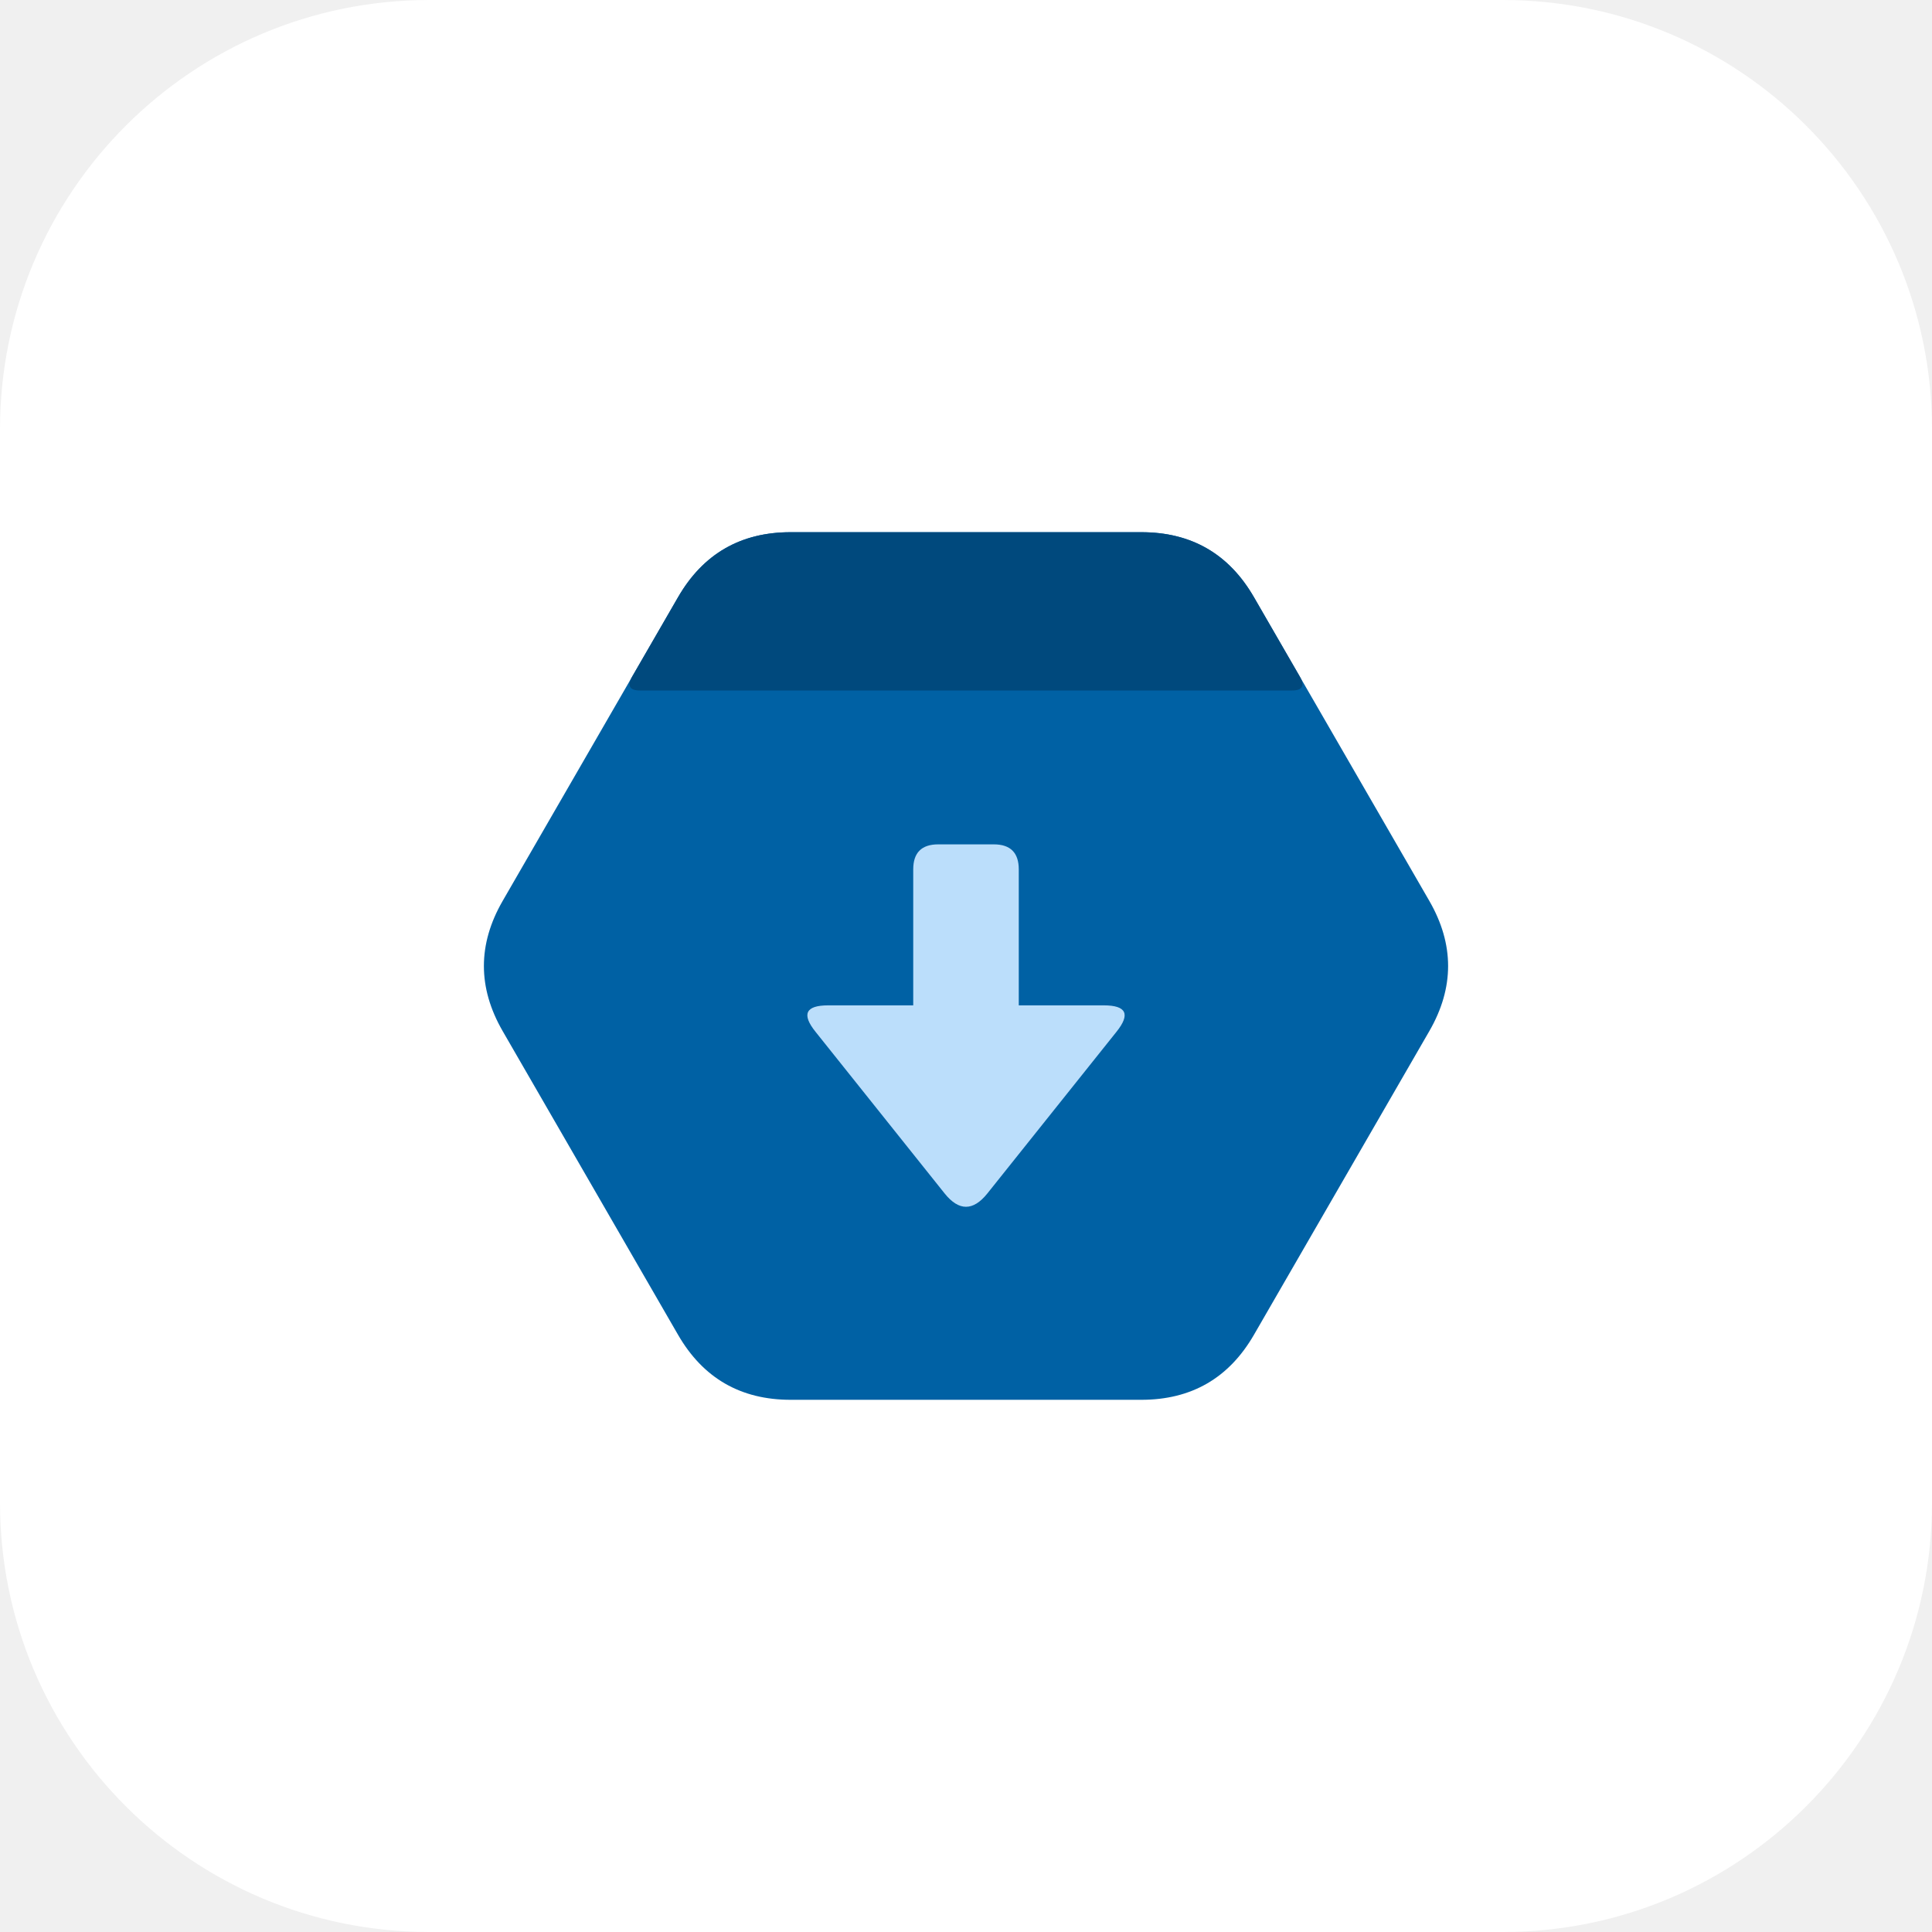
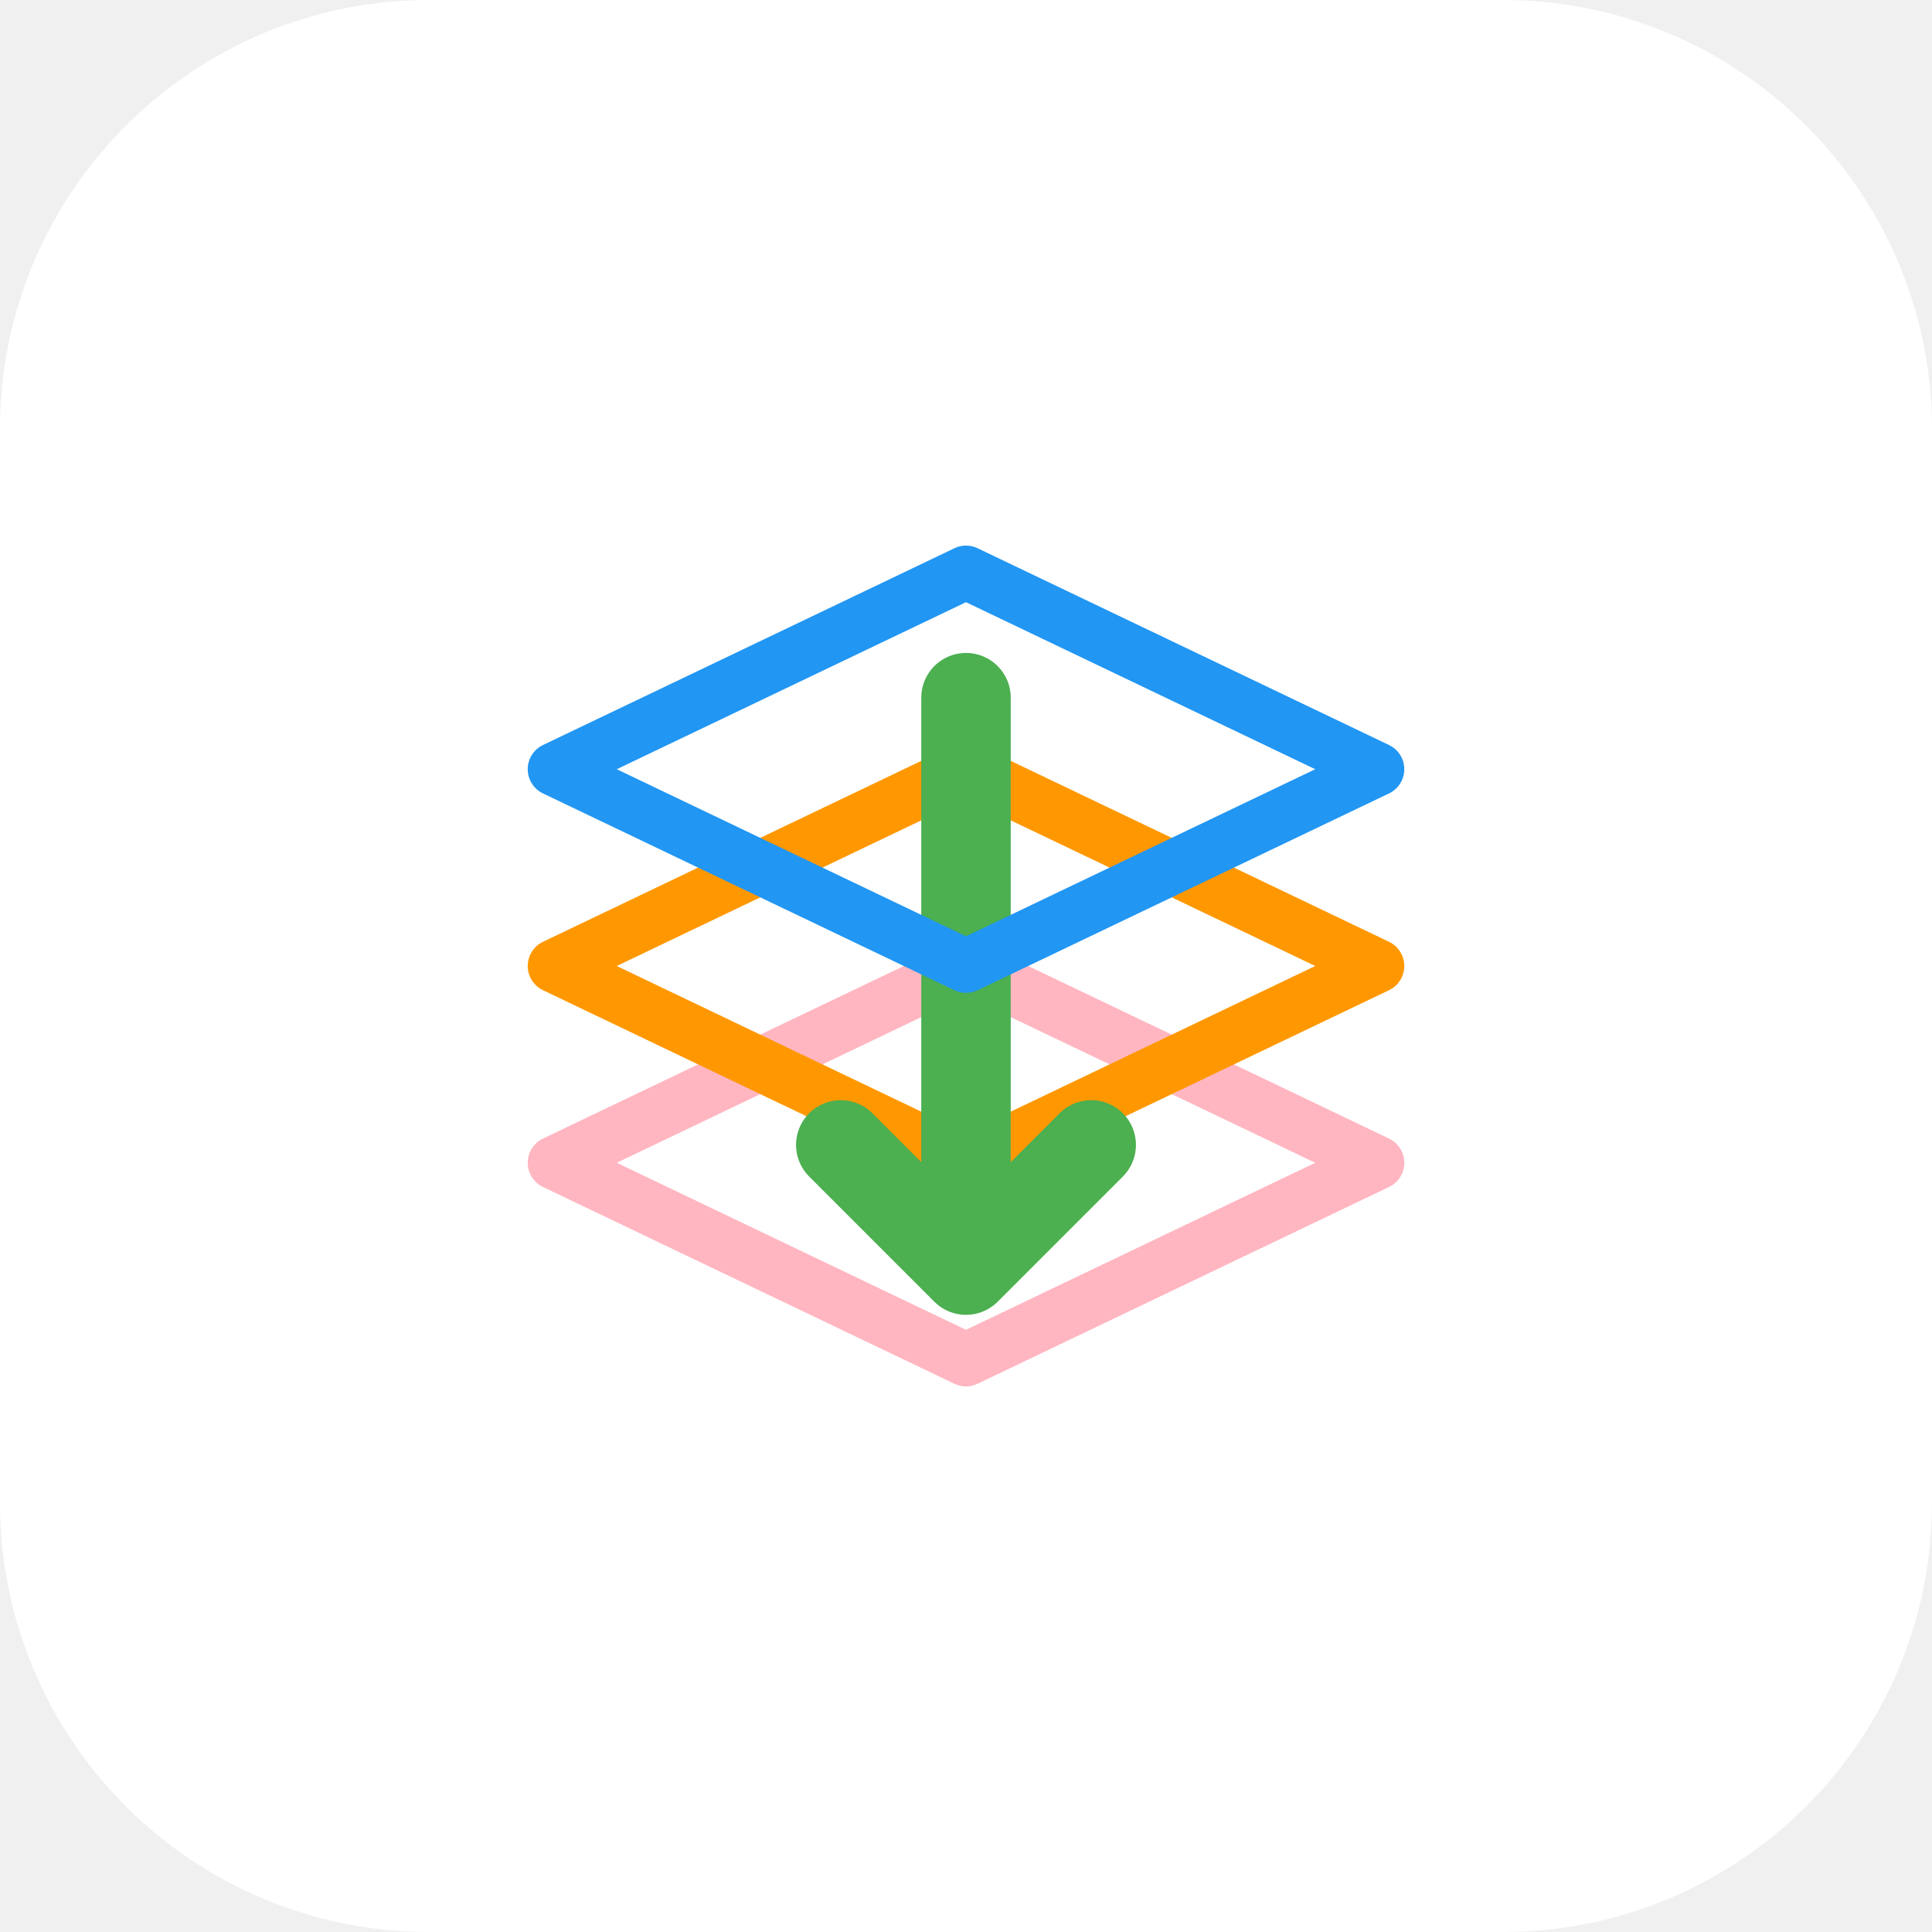
<svg xmlns="http://www.w3.org/2000/svg" width="108" height="108" viewBox="0 0 108 108">
  <path fill="#FFFFFF" d="M24,0 H84 A24,24 0 0 1 108,24 V84 A24,24 0 0 1 84,108 H24 A24,24 0 0 1 0,84 V24 A24,24 0 0 1 24,0 Z" />
-   <path fill="#0061A4" d="M37.90,33.39Q40.00,29.75 44.20,29.75L63.80,29.75Q68.00,29.75 70.10,33.39L79.90,50.36Q82.00,54.00 79.90,57.64L70.10,74.61Q68.00,78.25 63.80,78.25L44.20,78.25Q40.00,78.25 37.90,74.61L28.10,57.64Q26.00,54.00 28.10,50.36Z" />
-   <path fill="#00497D" d="M35.79,38.60Q34.89,38.60 35.34,37.82L37.90,33.39Q40.00,29.75 44.20,29.75L63.80,29.75Q68.00,29.75 70.10,33.39L72.66,37.82Q73.11,38.60 72.21,38.60Z" />
-   <path fill="#BBDEFB" d="M51.05,48.60Q51.05,47.20 52.45,47.20L55.55,47.20Q56.95,47.20 56.95,48.60L56.95,56.40Q56.95,57.80 55.55,57.80L52.45,57.80Q51.05,57.80 51.05,56.40Z" />
-   <path fill="#BBDEFB" d="M45.59,57.68Q44.40,56.20 46.30,56.20L61.70,56.20Q63.60,56.20 62.41,57.68L55.19,66.72Q54.00,68.20 52.81,66.72Z" />
+   <path fill="none" stroke="#FFB6C1" stroke-width="3" stroke-linecap="round" stroke-linejoin="round" d="M31,65 L54,76 L77,65 L54,54 Z" />
+   <path fill="none" stroke="#FF9800" stroke-width="3" stroke-linecap="round" stroke-linejoin="round" d="M31,54 L54,65 L77,54 L54,43 Z" />
+   <path fill="none" stroke="#4CAF50" stroke-width="5" stroke-linecap="round" stroke-linejoin="round" d="M54,39 V71 M54,71 L47,64 M54,71 L61,64" />
+   <path fill="none" stroke="#2196F3" stroke-width="3" stroke-linecap="round" stroke-linejoin="round" d="M31,43 L54,54 L77,43 L54,32 Z" />
</svg>
